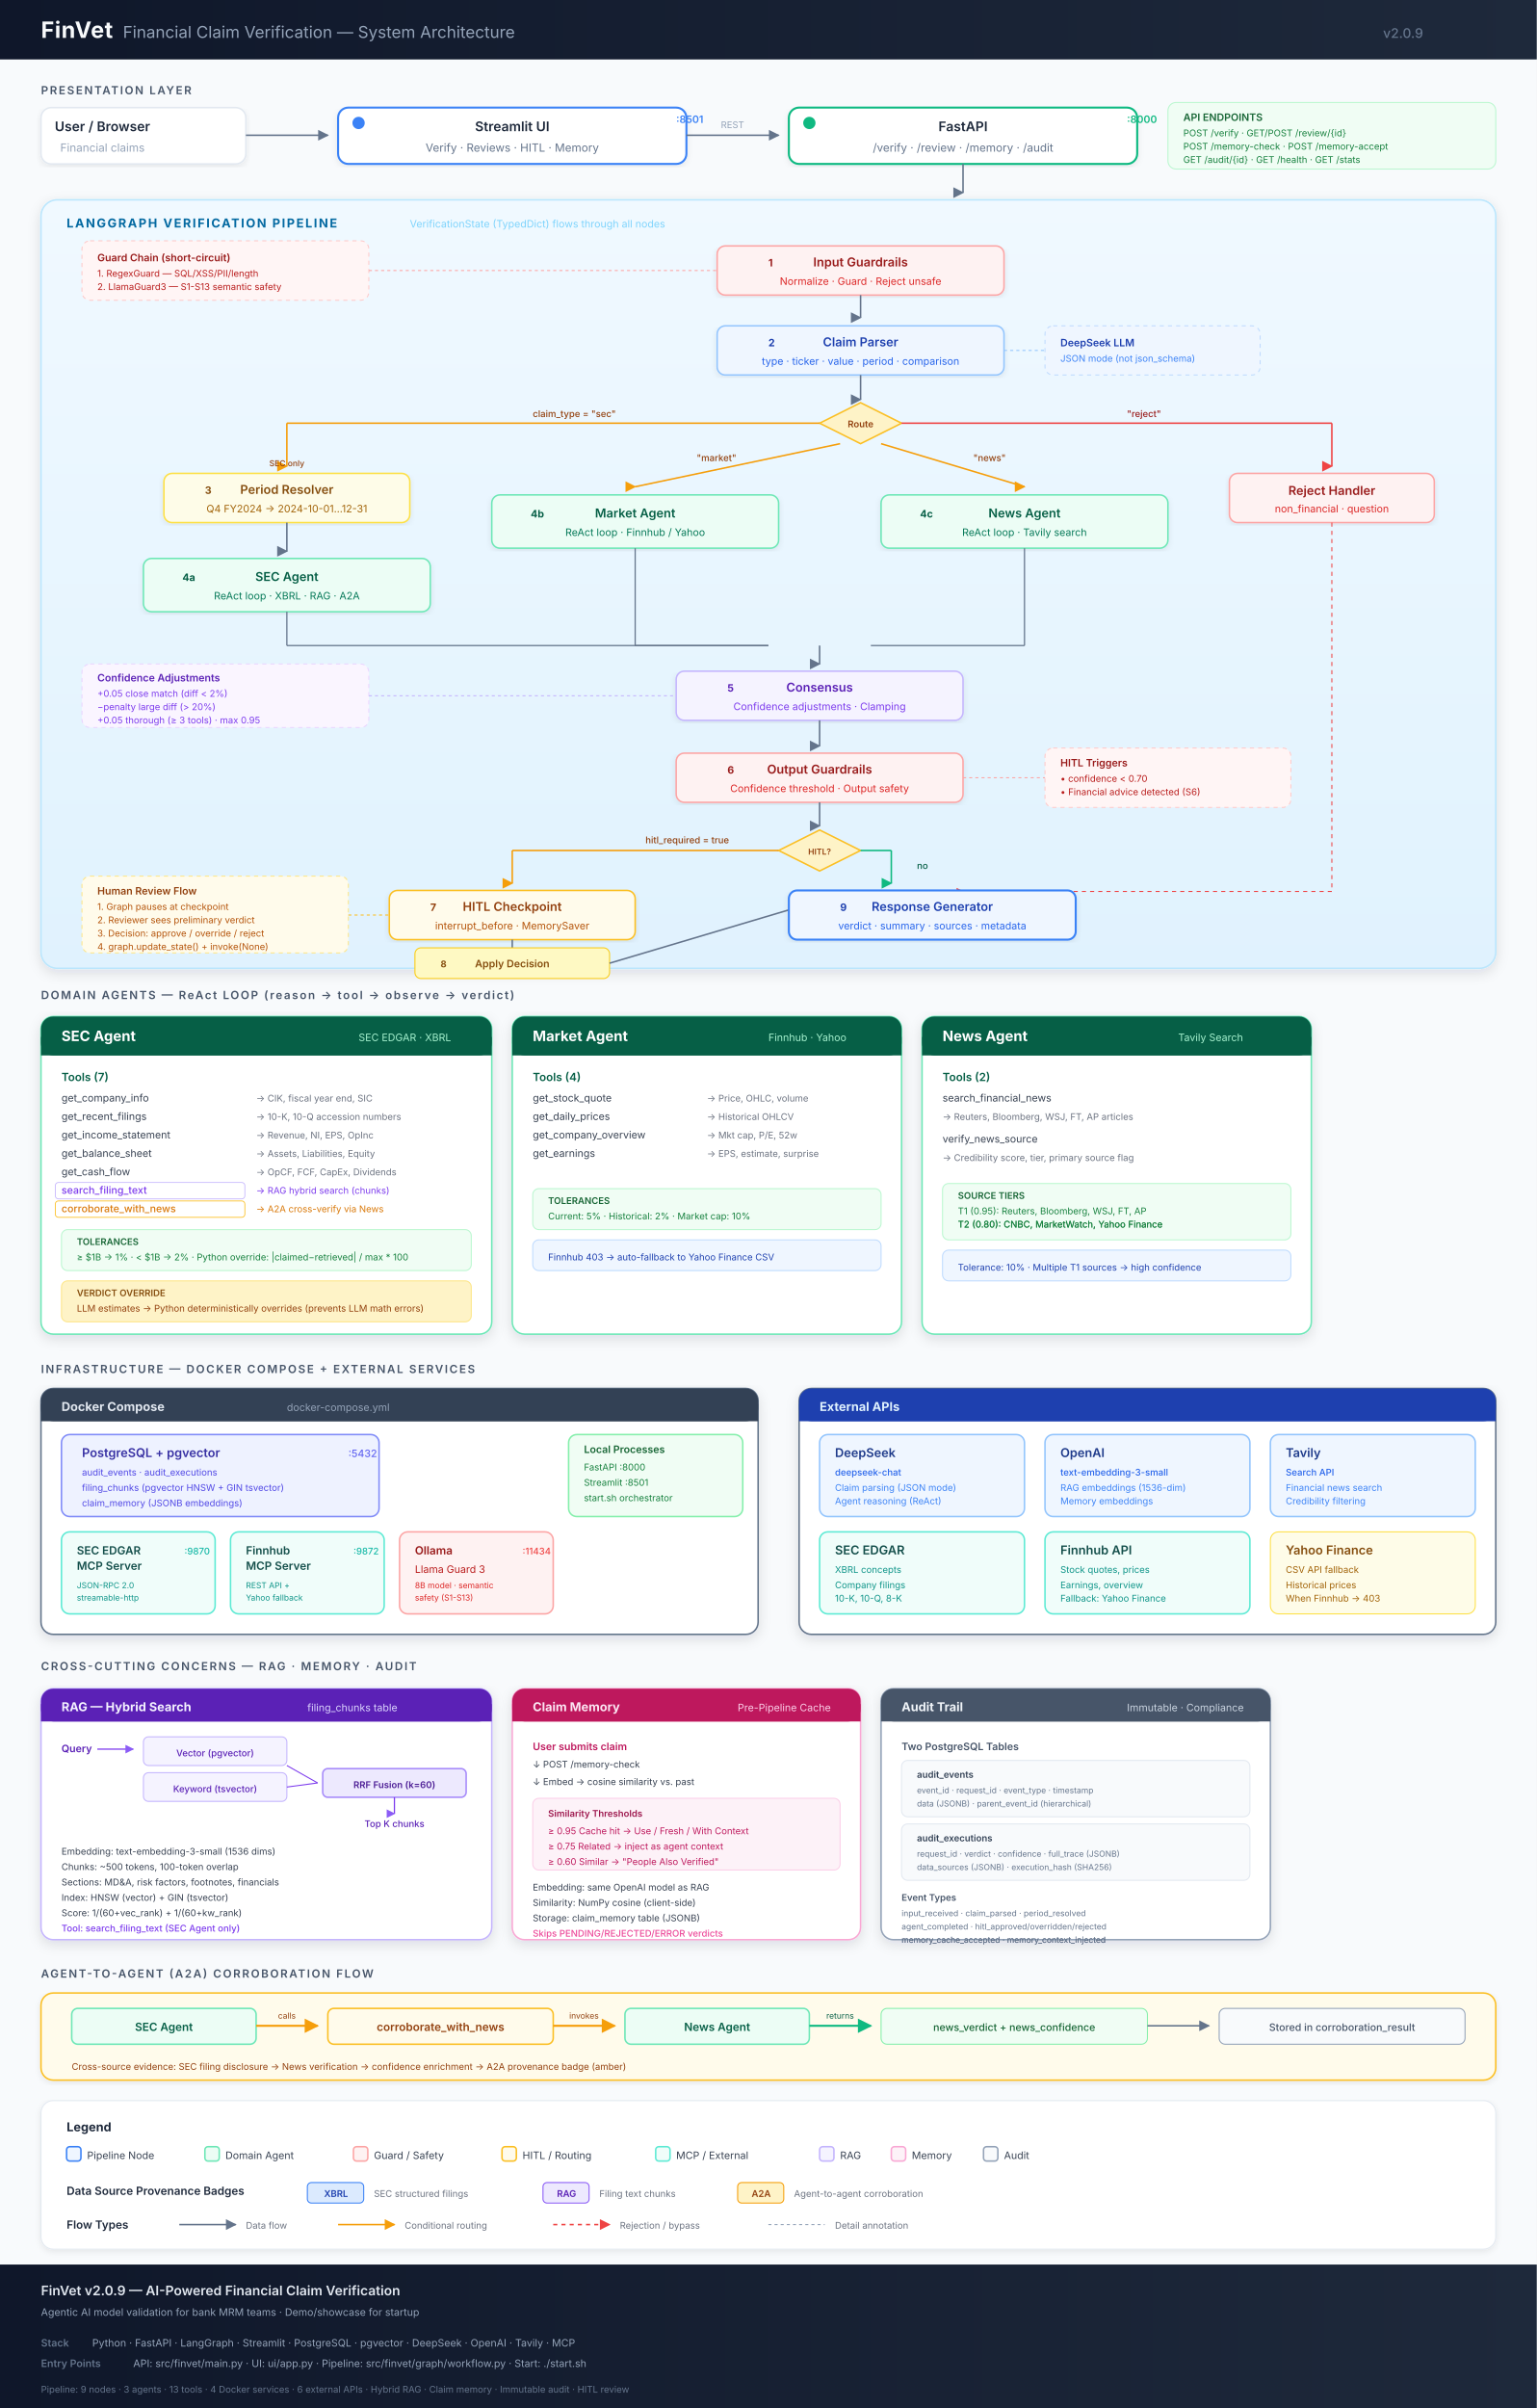
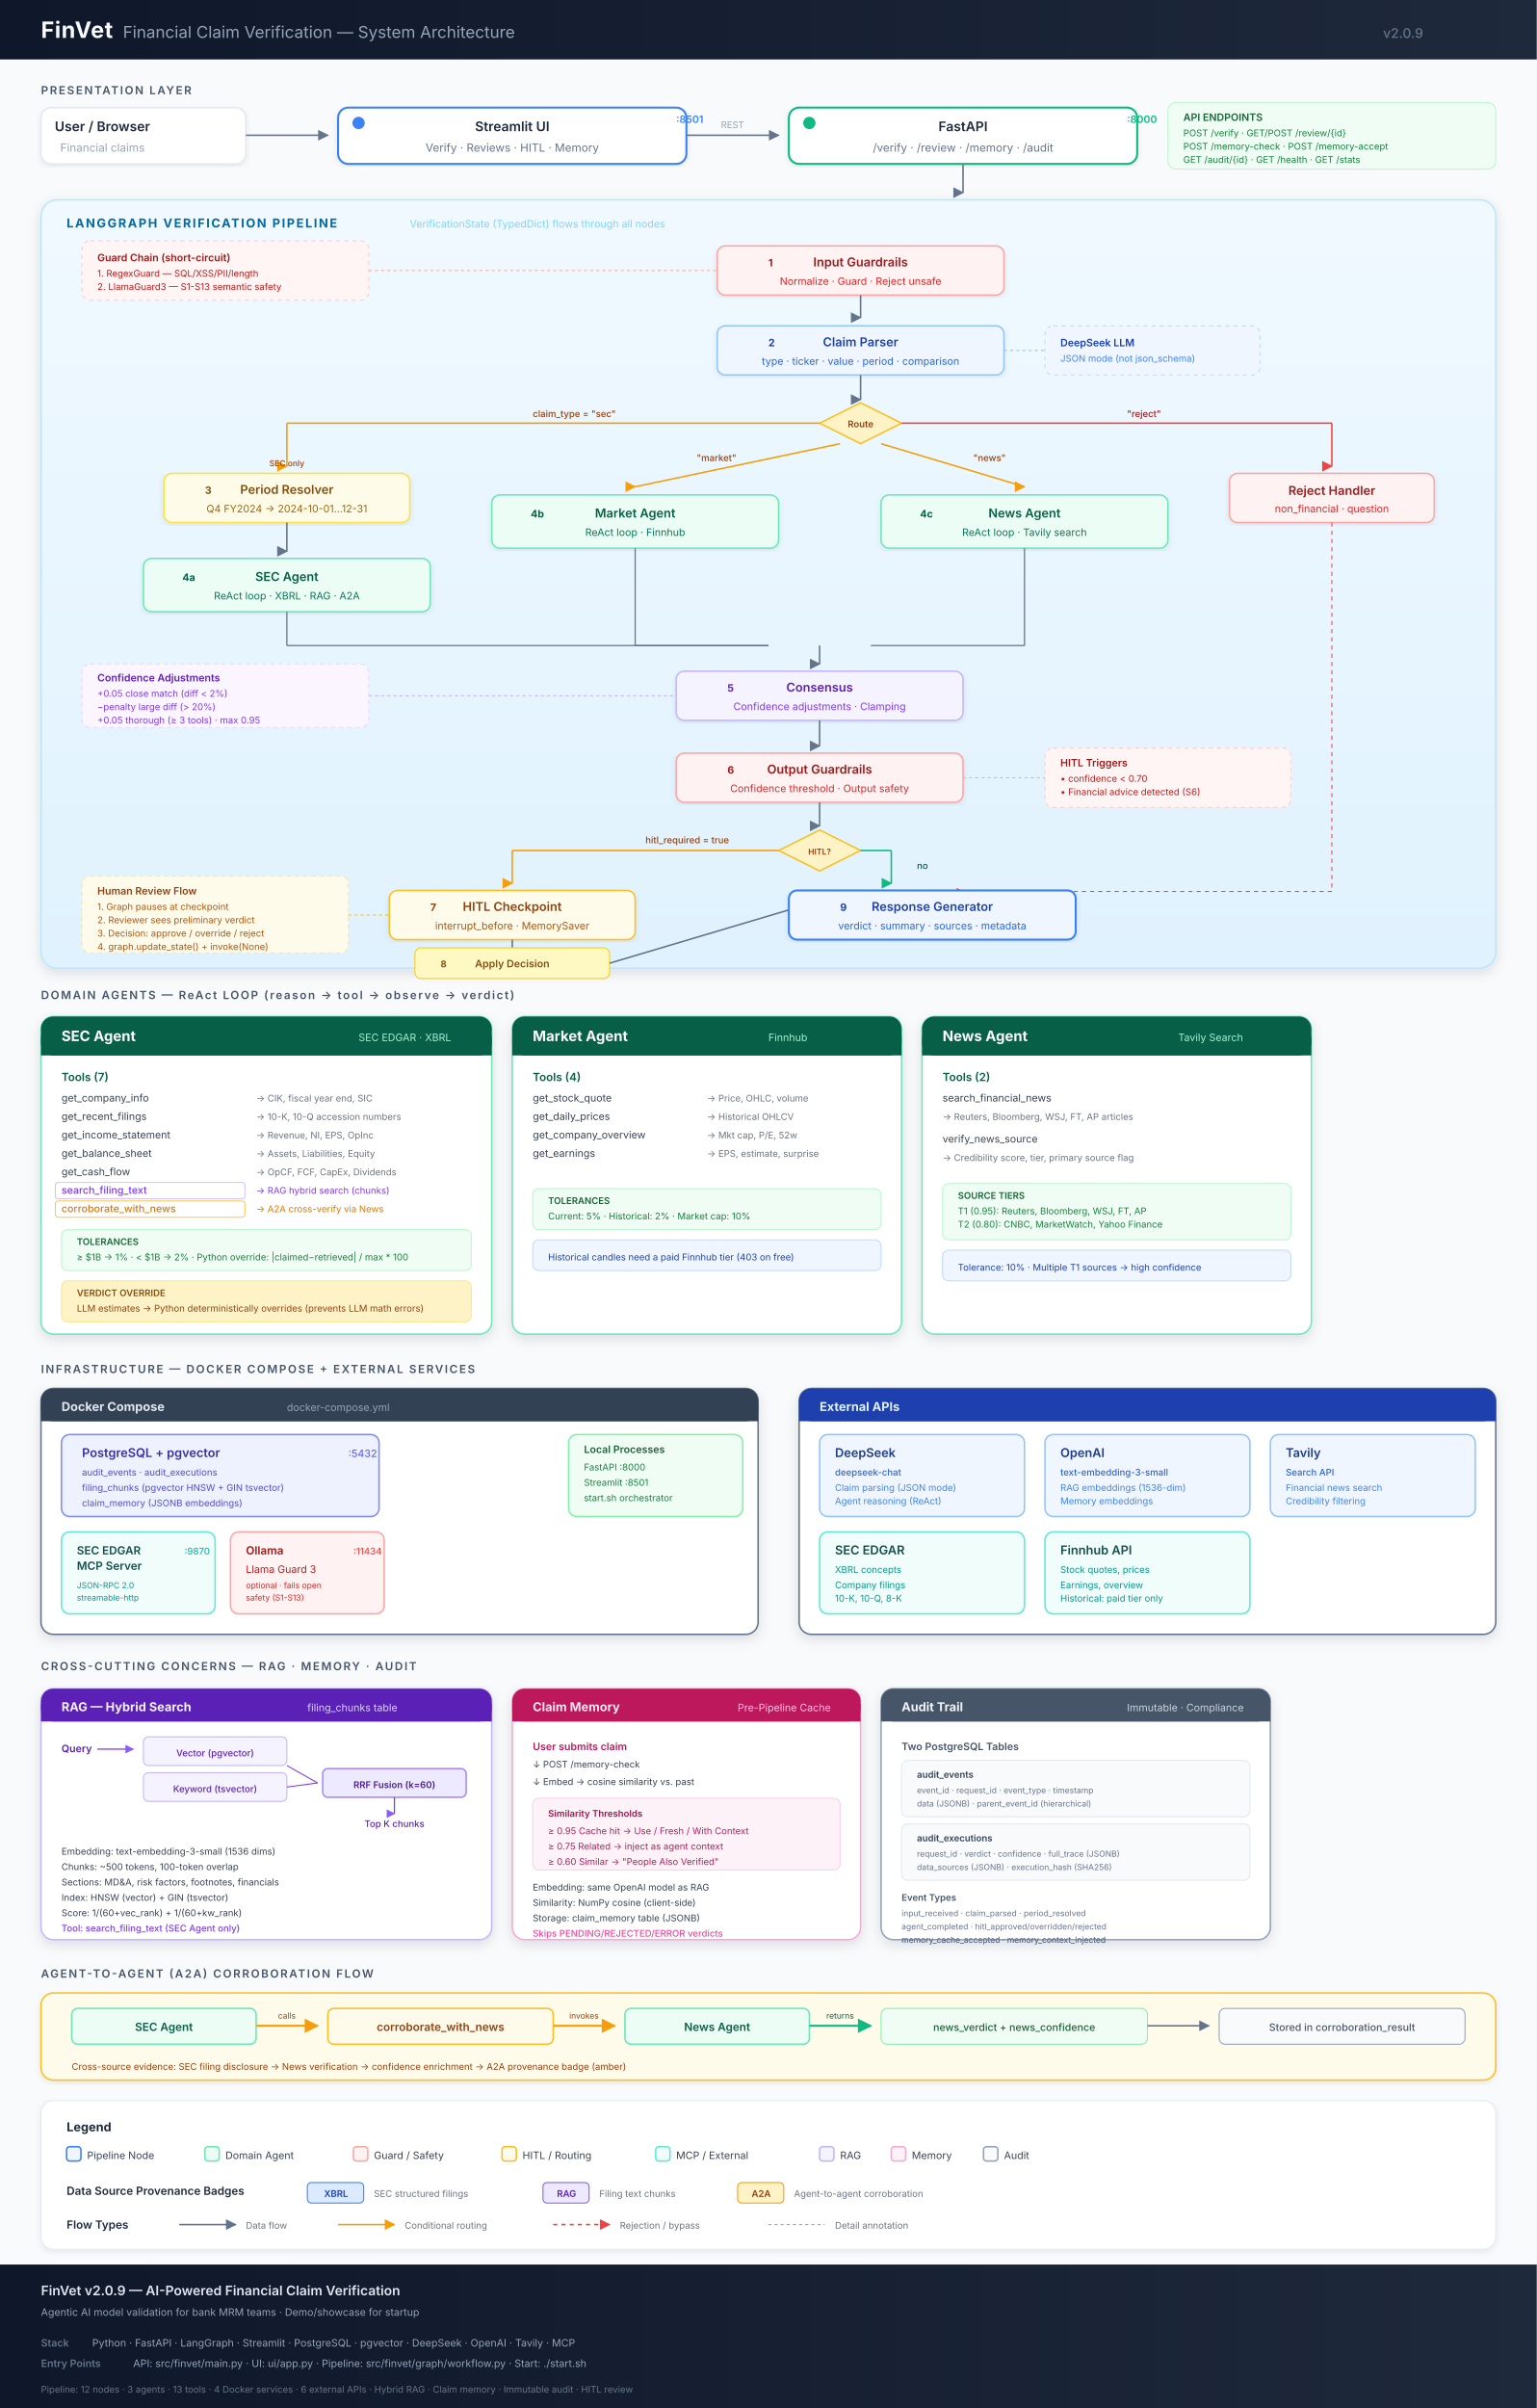
<svg xmlns="http://www.w3.org/2000/svg" viewBox="0 0 1500 2350" font-family="'Inter', 'SF Pro Display', -apple-system, system-ui, sans-serif">
  <defs>
    <marker id="arrow" viewBox="0 0 10 10" refX="9" refY="5" markerWidth="7" markerHeight="7" orient="auto-start-auto">
      <path d="M 0 0 L 10 5 L 0 10 z" fill="#64748b" />
    </marker>
    <marker id="arrow-blue" viewBox="0 0 10 10" refX="9" refY="5" markerWidth="7" markerHeight="7" orient="auto-start-auto">
      <path d="M 0 0 L 10 5 L 0 10 z" fill="#3b82f6" />
    </marker>
    <marker id="arrow-amber" viewBox="0 0 10 10" refX="9" refY="5" markerWidth="7" markerHeight="7" orient="auto-start-auto">
      <path d="M 0 0 L 10 5 L 0 10 z" fill="#f59e0b" />
    </marker>
    <marker id="arrow-red" viewBox="0 0 10 10" refX="9" refY="5" markerWidth="7" markerHeight="7" orient="auto-start-auto">
      <path d="M 0 0 L 10 5 L 0 10 z" fill="#ef4444" />
    </marker>
    <marker id="arrow-green" viewBox="0 0 10 10" refX="9" refY="5" markerWidth="7" markerHeight="7" orient="auto-start-auto">
      <path d="M 0 0 L 10 5 L 0 10 z" fill="#10b981" />
    </marker>
    <marker id="arrow-purple" viewBox="0 0 10 10" refX="9" refY="5" markerWidth="7" markerHeight="7" orient="auto-start-auto">
      <path d="M 0 0 L 10 5 L 0 10 z" fill="#8b5cf6" />
    </marker>
    <linearGradient id="headerGrad" x1="0" y1="0" x2="1" y2="0">
      <stop offset="0%" stop-color="#0f172a" />
      <stop offset="100%" stop-color="#1e293b" />
    </linearGradient>
    <linearGradient id="pipelineGrad" x1="0" y1="0" x2="0" y2="1">
      <stop offset="0%" stop-color="#f0f9ff" />
      <stop offset="100%" stop-color="#e0f2fe" />
    </linearGradient>
    <filter id="shadow" x="-2%" y="-2%" width="104%" height="108%">
      <feDropShadow dx="0" dy="2" stdDeviation="3" flood-color="#0f172a" flood-opacity="0.08" />
    </filter>
    <filter id="shadow-lg" x="-3%" y="-3%" width="106%" height="112%">
      <feDropShadow dx="0" dy="4" stdDeviation="6" flood-color="#0f172a" flood-opacity="0.12" />
    </filter>
  </defs>
  <rect width="1500" height="2350" fill="#f8fafc" />
  <rect width="1500" height="58" fill="url(#headerGrad)" rx="0" />
  <text x="40" y="37" fill="#f8fafc" font-size="22" font-weight="700" letter-spacing="0.5">FinVet</text>
  <text x="120" y="37" fill="#94a3b8" font-size="16" font-weight="400">Financial Claim Verification — System Architecture</text>
  <text x="1350" y="37" fill="#64748b" font-size="13" font-weight="500">v2.0.9</text>
  <text x="40" y="92" fill="#475569" font-size="11" font-weight="600" letter-spacing="1.5" text-transform="uppercase">PRESENTATION LAYER</text>
  <rect x="40" y="105" width="200" height="55" rx="10" fill="#fff" stroke="#e2e8f0" stroke-width="1.5" filter="url(#shadow)" />
  <text x="100" y="128" fill="#1e293b" font-size="13" font-weight="600" text-anchor="middle">User / Browser</text>
  <text x="100" y="148" fill="#94a3b8" font-size="11" text-anchor="middle">Financial claims</text>
  <line x1="240" y1="132" x2="320" y2="132" stroke="#64748b" stroke-width="1.5" marker-end="url(#arrow)" />
  <rect x="330" y="105" width="340" height="55" rx="10" fill="#fff" stroke="#3b82f6" stroke-width="2" filter="url(#shadow)" />
  <circle cx="350" cy="120" r="6" fill="#3b82f6" />
  <text x="500" y="128" fill="#1e293b" font-size="13" font-weight="600" text-anchor="middle">Streamlit UI</text>
  <text x="500" y="148" fill="#64748b" font-size="11" text-anchor="middle">Verify · Reviews · HITL · Memory</text>
  <text x="660" y="120" fill="#3b82f6" font-size="10" font-weight="600">:8501</text>
  <line x1="670" y1="132" x2="760" y2="132" stroke="#64748b" stroke-width="1.5" marker-end="url(#arrow)" />
  <text x="715" y="125" fill="#94a3b8" font-size="9" text-anchor="middle">REST</text>
  <rect x="770" y="105" width="340" height="55" rx="10" fill="#fff" stroke="#10b981" stroke-width="2" filter="url(#shadow)" />
  <circle cx="790" cy="120" r="6" fill="#10b981" />
  <text x="940" y="128" fill="#1e293b" font-size="13" font-weight="600" text-anchor="middle">FastAPI</text>
  <text x="940" y="148" fill="#64748b" font-size="11" text-anchor="middle">/verify · /review · /memory · /audit</text>
  <text x="1100" y="120" fill="#10b981" font-size="10" font-weight="600">:8000</text>
  <rect x="1140" y="100" width="320" height="65" rx="8" fill="#f0fdf4" stroke="#bbf7d0" stroke-width="1" />
  <text x="1155" y="118" fill="#166534" font-size="10" font-weight="600">API ENDPOINTS</text>
  <text x="1155" y="133" fill="#15803d" font-size="9">POST /verify · GET/POST /review/{id}</text>
  <text x="1155" y="146" fill="#15803d" font-size="9">POST /memory-check · POST /memory-accept</text>
  <text x="1155" y="159" fill="#15803d" font-size="9">GET /audit/{id} · GET /health · GET /stats</text>
  <line x1="940" y1="160" x2="940" y2="188" stroke="#64748b" stroke-width="1.5" marker-end="url(#arrow)" />
  <rect x="40" y="195" width="1420" height="750" rx="16" fill="url(#pipelineGrad)" stroke="#bae6fd" stroke-width="1.5" filter="url(#shadow-lg)" />
  <text x="65" y="222" fill="#0369a1" font-size="12" font-weight="700" letter-spacing="1.5">LANGGRAPH VERIFICATION PIPELINE</text>
  <text x="400" y="222" fill="#7dd3fc" font-size="10">VerificationState (TypedDict) flows through all nodes</text>
  <rect x="700" y="240" width="280" height="48" rx="8" fill="#fef2f2" stroke="#fca5a5" stroke-width="1.5" filter="url(#shadow)" />
  <text x="750" y="260" fill="#991b1b" font-size="10" font-weight="700">1</text>
  <text x="840" y="260" fill="#991b1b" font-size="12" font-weight="600" text-anchor="middle">Input Guardrails</text>
  <text x="840" y="278" fill="#dc2626" font-size="10" text-anchor="middle">Normalize · Guard · Reject unsafe</text>
  <rect x="80" y="235" width="280" height="58" rx="8" fill="#fff5f5" stroke="#fecaca" stroke-width="1" stroke-dasharray="4" />
  <text x="95" y="255" fill="#991b1b" font-size="10" font-weight="600">Guard Chain (short-circuit)</text>
  <text x="95" y="270" fill="#b91c1c" font-size="9">1. RegexGuard — SQL/XSS/PII/length</text>
  <text x="95" y="283" fill="#b91c1c" font-size="9">2. LlamaGuard3 — S1-S13 semantic safety</text>
  <line x1="360" y1="264" x2="700" y2="264" stroke="#fca5a5" stroke-width="1" stroke-dasharray="3" />
  <line x1="840" y1="288" x2="840" y2="310" stroke="#64748b" stroke-width="1.5" marker-end="url(#arrow)" />
  <rect x="700" y="318" width="280" height="48" rx="8" fill="#eff6ff" stroke="#93c5fd" stroke-width="1.5" filter="url(#shadow)" />
  <text x="750" y="338" fill="#1e40af" font-size="10" font-weight="700">2</text>
  <text x="840" y="338" fill="#1e40af" font-size="12" font-weight="600" text-anchor="middle">Claim Parser</text>
  <text x="840" y="356" fill="#2563eb" font-size="10" text-anchor="middle">type · ticker · value · period · comparison</text>
  <rect x="1020" y="318" width="210" height="48" rx="8" fill="#eff6ff" stroke="#bfdbfe" stroke-width="1" stroke-dasharray="4" />
  <text x="1035" y="338" fill="#1e40af" font-size="10" font-weight="600">DeepSeek LLM</text>
  <text x="1035" y="353" fill="#3b82f6" font-size="9">JSON mode (not json_schema)</text>
  <line x1="980" y1="342" x2="1020" y2="342" stroke="#93c5fd" stroke-width="1" stroke-dasharray="3" />
  <line x1="840" y1="366" x2="840" y2="390" stroke="#64748b" stroke-width="1.5" marker-end="url(#arrow)" />
  <polygon points="840,393 880,413 840,433 800,413" fill="#fef3c7" stroke="#fbbf24" stroke-width="1.5" />
  <text x="840" y="417" fill="#92400e" font-size="9" font-weight="600" text-anchor="middle">Route</text>
  <line x1="800" y1="413" x2="280" y2="413" stroke="#f59e0b" stroke-width="1.5" />
  <line x1="280" y1="413" x2="280" y2="455" stroke="#f59e0b" stroke-width="1.5" marker-end="url(#arrow-amber)" />
  <text x="520" y="407" fill="#92400e" font-size="9" font-weight="500">claim_type = "sec"</text>
  <line x1="820" y1="433" x2="620" y2="475" stroke="#f59e0b" stroke-width="1.5" marker-end="url(#arrow-amber)" />
  <text x="680" y="450" fill="#92400e" font-size="9" font-weight="500">"market"</text>
  <line x1="860" y1="433" x2="1000" y2="475" stroke="#f59e0b" stroke-width="1.5" marker-end="url(#arrow-amber)" />
  <text x="950" y="450" fill="#92400e" font-size="9" font-weight="500">"news"</text>
  <line x1="880" y1="413" x2="1300" y2="413" stroke="#ef4444" stroke-width="1.5" />
  <line x1="1300" y1="413" x2="1300" y2="455" stroke="#ef4444" stroke-width="1.5" marker-end="url(#arrow-red)" />
  <text x="1100" y="407" fill="#991b1b" font-size="9" font-weight="500">"reject"</text>
  <rect x="160" y="462" width="240" height="48" rx="8" fill="#fefce8" stroke="#fde047" stroke-width="1.5" filter="url(#shadow)" />
  <text x="200" y="482" fill="#854d0e" font-size="10" font-weight="700">3</text>
  <text x="280" y="482" fill="#854d0e" font-size="12" font-weight="600" text-anchor="middle">Period Resolver</text>
  <text x="280" y="500" fill="#a16207" font-size="10" text-anchor="middle">Q4 FY2024 → 2024-10-01…12-31</text>
  <text x="280" y="455" fill="#92400e" font-size="8" font-weight="500" text-anchor="middle">SEC only</text>
  <line x1="280" y1="510" x2="280" y2="538" stroke="#64748b" stroke-width="1.5" marker-end="url(#arrow)" />
  <rect x="140" y="545" width="280" height="52" rx="8" fill="#ecfdf5" stroke="#6ee7b7" stroke-width="1.5" filter="url(#shadow)" />
  <text x="178" y="567" fill="#065f46" font-size="10" font-weight="700">4a</text>
  <text x="280" y="567" fill="#065f46" font-size="12" font-weight="600" text-anchor="middle">SEC Agent</text>
  <text x="280" y="585" fill="#047857" font-size="10" text-anchor="middle">ReAct loop · XBRL · RAG · A2A</text>
  <rect x="480" y="483" width="280" height="52" rx="8" fill="#ecfdf5" stroke="#6ee7b7" stroke-width="1.5" filter="url(#shadow)" />
  <text x="518" y="505" fill="#065f46" font-size="10" font-weight="700">4b</text>
  <text x="620" y="505" fill="#065f46" font-size="12" font-weight="600" text-anchor="middle">Market Agent</text>
-   <text x="620" y="523" fill="#047857" font-size="10" text-anchor="middle">ReAct loop · Finnhub / Yahoo</text>
+   <text x="620" y="523" fill="#047857" font-size="10" text-anchor="middle">ReAct loop · Finnhub</text>
  <rect x="860" y="483" width="280" height="52" rx="8" fill="#ecfdf5" stroke="#6ee7b7" stroke-width="1.5" filter="url(#shadow)" />
  <text x="898" y="505" fill="#065f46" font-size="10" font-weight="700">4c</text>
  <text x="1000" y="505" fill="#065f46" font-size="12" font-weight="600" text-anchor="middle">News Agent</text>
  <text x="1000" y="523" fill="#047857" font-size="10" text-anchor="middle">ReAct loop · Tavily search</text>
  <rect x="1200" y="462" width="200" height="48" rx="8" fill="#fef2f2" stroke="#fca5a5" stroke-width="1.5" filter="url(#shadow)" />
  <text x="1300" y="483" fill="#991b1b" font-size="12" font-weight="600" text-anchor="middle">Reject Handler</text>
  <text x="1300" y="500" fill="#dc2626" font-size="10" text-anchor="middle">non_financial · question</text>
  <line x1="280" y1="597" x2="280" y2="630" stroke="#64748b" stroke-width="1.2" />
  <line x1="280" y1="630" x2="750" y2="630" stroke="#64748b" stroke-width="1.2" />
  <line x1="620" y1="535" x2="620" y2="630" stroke="#64748b" stroke-width="1.2" />
  <line x1="620" y1="630" x2="750" y2="630" stroke="#64748b" stroke-width="1.2" />
  <line x1="1000" y1="535" x2="1000" y2="630" stroke="#64748b" stroke-width="1.2" />
  <line x1="1000" y1="630" x2="850" y2="630" stroke="#64748b" stroke-width="1.2" />
  <line x1="800" y1="630" x2="800" y2="648" stroke="#64748b" stroke-width="1.5" marker-end="url(#arrow)" />
  <line x1="1300" y1="510" x2="1300" y2="870" stroke="#ef4444" stroke-width="1" stroke-dasharray="4" />
  <line x1="1300" y1="870" x2="940" y2="870" stroke="#ef4444" stroke-width="1" stroke-dasharray="4" marker-end="url(#arrow-red)" />
  <rect x="660" y="655" width="280" height="48" rx="8" fill="#f5f3ff" stroke="#c4b5fd" stroke-width="1.5" filter="url(#shadow)" />
  <text x="710" y="675" fill="#5b21b6" font-size="10" font-weight="700">5</text>
  <text x="800" y="675" fill="#5b21b6" font-size="12" font-weight="600" text-anchor="middle">Consensus</text>
  <text x="800" y="693" fill="#7c3aed" font-size="10" text-anchor="middle">Confidence adjustments · Clamping</text>
  <rect x="80" y="648" width="280" height="62" rx="8" fill="#faf5ff" stroke="#e9d5ff" stroke-width="1" stroke-dasharray="4" />
  <text x="95" y="665" fill="#5b21b6" font-size="10" font-weight="600">Confidence Adjustments</text>
  <text x="95" y="680" fill="#7c3aed" font-size="9">+0.05 close match (diff &lt; 2%)</text>
  <text x="95" y="693" fill="#7c3aed" font-size="9">−penalty large diff (&gt; 20%)</text>
  <text x="95" y="706" fill="#7c3aed" font-size="9">+0.05 thorough (≥ 3 tools) · max 0.95</text>
  <line x1="360" y1="679" x2="660" y2="679" stroke="#c4b5fd" stroke-width="1" stroke-dasharray="3" />
  <line x1="800" y1="703" x2="800" y2="728" stroke="#64748b" stroke-width="1.5" marker-end="url(#arrow)" />
  <rect x="660" y="735" width="280" height="48" rx="8" fill="#fef2f2" stroke="#fca5a5" stroke-width="1.5" filter="url(#shadow)" />
  <text x="710" y="755" fill="#991b1b" font-size="10" font-weight="700">6</text>
  <text x="800" y="755" fill="#991b1b" font-size="12" font-weight="600" text-anchor="middle">Output Guardrails</text>
  <text x="800" y="773" fill="#dc2626" font-size="10" text-anchor="middle">Confidence threshold · Output safety</text>
  <rect x="1020" y="730" width="240" height="58" rx="8" fill="#fff5f5" stroke="#fecaca" stroke-width="1" stroke-dasharray="4" />
  <text x="1035" y="748" fill="#991b1b" font-size="10" font-weight="600">HITL Triggers</text>
  <text x="1035" y="763" fill="#b91c1c" font-size="9">• confidence &lt; 0.70</text>
  <text x="1035" y="776" fill="#b91c1c" font-size="9">• Financial advice detected (S6)</text>
  <line x1="940" y1="759" x2="1020" y2="759" stroke="#fca5a5" stroke-width="1" stroke-dasharray="3" />
  <line x1="800" y1="783" x2="800" y2="806" stroke="#64748b" stroke-width="1.5" marker-end="url(#arrow)" />
  <polygon points="800,810 840,830 800,850 760,830" fill="#fef3c7" stroke="#fbbf24" stroke-width="1.5" />
  <text x="800" y="834" fill="#92400e" font-size="8" font-weight="600" text-anchor="middle">HITL?</text>
  <line x1="840" y1="830" x2="870" y2="830" stroke="#10b981" stroke-width="1.5" />
  <line x1="870" y1="830" x2="870" y2="862" stroke="#10b981" stroke-width="1.5" marker-end="url(#arrow-green)" />
  <text x="895" y="848" fill="#065f46" font-size="9" font-weight="500">no</text>
  <line x1="760" y1="830" x2="500" y2="830" stroke="#f59e0b" stroke-width="1.5" />
  <line x1="500" y1="830" x2="500" y2="862" stroke="#f59e0b" stroke-width="1.5" marker-end="url(#arrow-amber)" />
  <text x="630" y="823" fill="#92400e" font-size="9" font-weight="500">hitl_required = true</text>
  <rect x="380" y="869" width="240" height="48" rx="8" fill="#fffbeb" stroke="#fbbf24" stroke-width="1.5" filter="url(#shadow)" />
  <text x="420" y="889" fill="#92400e" font-size="10" font-weight="700">7</text>
  <text x="500" y="889" fill="#92400e" font-size="12" font-weight="600" text-anchor="middle">HITL Checkpoint</text>
  <text x="500" y="907" fill="#b45309" font-size="10" text-anchor="middle">interrupt_before · MemorySaver</text>
  <rect x="80" y="855" width="260" height="75" rx="8" fill="#fffbeb" stroke="#fde68a" stroke-width="1" stroke-dasharray="4" />
  <text x="95" y="873" fill="#92400e" font-size="10" font-weight="600">Human Review Flow</text>
  <text x="95" y="888" fill="#b45309" font-size="9">1. Graph pauses at checkpoint</text>
  <text x="95" y="901" fill="#b45309" font-size="9">2. Reviewer sees preliminary verdict</text>
  <text x="95" y="914" fill="#b45309" font-size="9">3. Decision: approve / override / reject</text>
  <text x="95" y="927" fill="#b45309" font-size="9">4. graph.update_state() + invoke(None)</text>
  <line x1="340" y1="893" x2="380" y2="893" stroke="#fbbf24" stroke-width="1" stroke-dasharray="3" />
  <line x1="500" y1="917" x2="500" y2="925" stroke="#64748b" stroke-width="1.5" />
  <rect x="405" y="925" width="190" height="30" rx="6" fill="#fef9c3" stroke="#facc15" stroke-width="1" />
  <text x="430" y="944" fill="#854d0e" font-size="9" font-weight="700">8</text>
  <text x="500" y="944" fill="#854d0e" font-size="10" font-weight="600" text-anchor="middle">Apply Decision</text>
  <line x1="595" y1="940" x2="780" y2="885" stroke="#64748b" stroke-width="1.5" marker-end="url(#arrow)" />
  <rect x="770" y="869" width="280" height="48" rx="8" fill="#eff6ff" stroke="#3b82f6" stroke-width="2" filter="url(#shadow)" />
  <text x="820" y="889" fill="#1e40af" font-size="10" font-weight="700">9</text>
  <text x="910" y="889" fill="#1e40af" font-size="12" font-weight="600" text-anchor="middle">Response Generator</text>
  <text x="910" y="907" fill="#2563eb" font-size="10" text-anchor="middle">verdict · summary · sources · metadata</text>
  <text x="40" y="975" fill="#475569" font-size="11" font-weight="600" letter-spacing="1.5">DOMAIN AGENTS — ReAct LOOP (reason → tool → observe → verdict)</text>
  <rect x="40" y="992" width="440" height="310" rx="12" fill="#fff" stroke="#6ee7b7" stroke-width="1.5" filter="url(#shadow-lg)" />
  <rect x="40" y="992" width="440" height="38" rx="12" fill="#065f46" />
  <rect x="40" y="1012" width="440" height="18" fill="#065f46" />
  <text x="60" y="1016" fill="#fff" font-size="14" font-weight="700">SEC Agent</text>
  <text x="350" y="1016" fill="#a7f3d0" font-size="10">SEC EDGAR · XBRL</text>
  <text x="60" y="1055" fill="#065f46" font-size="11" font-weight="600">Tools (7)</text>
  <text x="60" y="1075" fill="#374151" font-size="10">get_company_info</text>
  <text x="250" y="1075" fill="#6b7280" font-size="9">→ CIK, fiscal year end, SIC</text>
  <text x="60" y="1093" fill="#374151" font-size="10">get_recent_filings</text>
  <text x="250" y="1093" fill="#6b7280" font-size="9">→ 10-K, 10-Q accession numbers</text>
  <text x="60" y="1111" fill="#374151" font-size="10">get_income_statement</text>
  <text x="250" y="1111" fill="#6b7280" font-size="9">→ Revenue, NI, EPS, OpInc</text>
  <text x="60" y="1129" fill="#374151" font-size="10">get_balance_sheet</text>
  <text x="250" y="1129" fill="#6b7280" font-size="9">→ Assets, Liabilities, Equity</text>
  <text x="60" y="1147" fill="#374151" font-size="10">get_cash_flow</text>
  <text x="250" y="1147" fill="#6b7280" font-size="9">→ OpCF, FCF, CapEx, Dividends</text>
  <text x="60" y="1165" fill="#7c3aed" font-size="10" font-weight="500">search_filing_text</text>
  <text x="250" y="1165" fill="#7c3aed" font-size="9">→ RAG hybrid search (chunks)</text>
  <rect x="54" y="1154" width="185" height="16" rx="3" fill="none" stroke="#c4b5fd" stroke-width="0.8" />
  <text x="60" y="1183" fill="#d97706" font-size="10" font-weight="500">corroborate_with_news</text>
  <text x="250" y="1183" fill="#d97706" font-size="9">→ A2A cross-verify via News</text>
  <rect x="54" y="1172" width="185" height="16" rx="3" fill="none" stroke="#fbbf24" stroke-width="0.8" />
  <rect x="60" y="1200" width="400" height="40" rx="6" fill="#f0fdf4" stroke="#bbf7d0" stroke-width="1" />
  <text x="75" y="1215" fill="#166534" font-size="9" font-weight="600">TOLERANCES</text>
  <text x="75" y="1230" fill="#15803d" font-size="9">≥ $1B → 1%  ·  &lt; $1B → 2%  ·  Python override: |claimed−retrieved| / max * 100</text>
  <rect x="60" y="1250" width="400" height="40" rx="6" fill="#fef3c7" stroke="#fde68a" stroke-width="1" />
  <text x="75" y="1265" fill="#854d0e" font-size="9" font-weight="600">VERDICT OVERRIDE</text>
  <text x="75" y="1280" fill="#92400e" font-size="9">LLM estimates → Python deterministically overrides (prevents LLM math errors)</text>
  <rect x="500" y="992" width="380" height="310" rx="12" fill="#fff" stroke="#6ee7b7" stroke-width="1.5" filter="url(#shadow-lg)" />
  <rect x="500" y="992" width="380" height="38" rx="12" fill="#065f46" />
  <rect x="500" y="1012" width="380" height="18" fill="#065f46" />
  <text x="520" y="1016" fill="#fff" font-size="14" font-weight="700">Market Agent</text>
-   <text x="750" y="1016" fill="#a7f3d0" font-size="10">Finnhub · Yahoo</text>
+   <text x="750" y="1016" fill="#a7f3d0" font-size="10">Finnhub</text>
  <text x="520" y="1055" fill="#065f46" font-size="11" font-weight="600">Tools (4)</text>
  <text x="520" y="1075" fill="#374151" font-size="10">get_stock_quote</text>
  <text x="690" y="1075" fill="#6b7280" font-size="9">→ Price, OHLC, volume</text>
  <text x="520" y="1093" fill="#374151" font-size="10">get_daily_prices</text>
  <text x="690" y="1093" fill="#6b7280" font-size="9">→ Historical OHLCV</text>
  <text x="520" y="1111" fill="#374151" font-size="10">get_company_overview</text>
  <text x="690" y="1111" fill="#6b7280" font-size="9">→ Mkt cap, P/E, 52w</text>
  <text x="520" y="1129" fill="#374151" font-size="10">get_earnings</text>
  <text x="690" y="1129" fill="#6b7280" font-size="9">→ EPS, estimate, surprise</text>
  <rect x="520" y="1160" width="340" height="40" rx="6" fill="#f0fdf4" stroke="#bbf7d0" stroke-width="1" />
  <text x="535" y="1175" fill="#166534" font-size="9" font-weight="600">TOLERANCES</text>
  <text x="535" y="1190" fill="#15803d" font-size="9">Current: 5%  ·  Historical: 2%  ·  Market cap: 10%</text>
  <rect x="520" y="1210" width="340" height="30" rx="6" fill="#eff6ff" stroke="#bfdbfe" stroke-width="1" />
-   <text x="535" y="1230" fill="#1e40af" font-size="9">Finnhub 403 → auto-fallback to Yahoo Finance CSV</text>
+   <text x="535" y="1230" fill="#1e40af" font-size="9">Historical candles need a paid Finnhub tier (403 on free)</text>
  <rect x="900" y="992" width="380" height="310" rx="12" fill="#fff" stroke="#6ee7b7" stroke-width="1.5" filter="url(#shadow-lg)" />
  <rect x="900" y="992" width="380" height="38" rx="12" fill="#065f46" />
  <rect x="900" y="1012" width="380" height="18" fill="#065f46" />
  <text x="920" y="1016" fill="#fff" font-size="14" font-weight="700">News Agent</text>
  <text x="1150" y="1016" fill="#a7f3d0" font-size="10">Tavily Search</text>
  <text x="920" y="1055" fill="#065f46" font-size="11" font-weight="600">Tools (2)</text>
  <text x="920" y="1075" fill="#374151" font-size="10">search_financial_news</text>
  <text x="920" y="1093" fill="#6b7280" font-size="9">→ Reuters, Bloomberg, WSJ, FT, AP articles</text>
  <text x="920" y="1115" fill="#374151" font-size="10">verify_news_source</text>
  <text x="920" y="1133" fill="#6b7280" font-size="9">→ Credibility score, tier, primary source flag</text>
  <rect x="920" y="1155" width="340" height="55" rx="6" fill="#f0fdf4" stroke="#bbf7d0" stroke-width="1" />
  <text x="935" y="1170" fill="#166534" font-size="9" font-weight="600">SOURCE TIERS</text>
  <text x="935" y="1185" fill="#15803d" font-size="9">T1 (0.95): Reuters, Bloomberg, WSJ, FT, AP</text>
-   <text x="935" y="1198" fill="#15803d" font-size="9">T2 (0.80): CNBC, MarketWatch, Yahoo Finance</text>
  <text x="935" y="1198" fill="#15803d" font-size="9">T2 (0.80): CNBC, MarketWatch, Yahoo Finance</text>
  <rect x="920" y="1220" width="340" height="30" rx="6" fill="#eff6ff" stroke="#bfdbfe" stroke-width="1" />
  <text x="935" y="1240" fill="#1e40af" font-size="9">Tolerance: 10%  ·  Multiple T1 sources → high confidence</text>
  <text x="40" y="1340" fill="#475569" font-size="11" font-weight="600" letter-spacing="1.5">INFRASTRUCTURE — DOCKER COMPOSE + EXTERNAL SERVICES</text>
  <rect x="40" y="1355" width="700" height="240" rx="12" fill="#fff" stroke="#64748b" stroke-width="1.5" filter="url(#shadow-lg)" />
  <rect x="40" y="1355" width="700" height="32" rx="12" fill="#334155" />
  <rect x="40" y="1370" width="700" height="17" fill="#334155" />
  <text x="60" y="1377" fill="#e2e8f0" font-size="12" font-weight="700">Docker Compose</text>
  <text x="280" y="1377" fill="#94a3b8" font-size="10">docker-compose.yml</text>
  <rect x="60" y="1400" width="310" height="80" rx="8" fill="#eef2ff" stroke="#818cf8" stroke-width="1.5" />
  <text x="80" y="1422" fill="#3730a3" font-size="12" font-weight="600">PostgreSQL + pgvector</text>
  <text x="340" y="1422" fill="#6366f1" font-size="10" font-weight="500">:5432</text>
  <text x="80" y="1440" fill="#4f46e5" font-size="9">audit_events · audit_executions</text>
  <text x="80" y="1455" fill="#4f46e5" font-size="9">filing_chunks (pgvector HNSW + GIN tsvector)</text>
  <text x="80" y="1470" fill="#4f46e5" font-size="9">claim_memory (JSONB embeddings)</text>
  <rect x="60" y="1495" width="150" height="80" rx="8" fill="#f0fdfa" stroke="#5eead4" stroke-width="1.5" />
  <text x="75" y="1517" fill="#134e4a" font-size="11" font-weight="600">SEC EDGAR</text>
  <text x="75" y="1532" fill="#134e4a" font-size="11" font-weight="600">MCP Server</text>
  <text x="180" y="1517" fill="#14b8a6" font-size="9" font-weight="500">:9870</text>
  <text x="75" y="1550" fill="#0d9488" font-size="8">JSON-RPC 2.0</text>
  <text x="75" y="1562" fill="#0d9488" font-size="8">streamable-http</text>
-   <rect x="225" y="1495" width="150" height="80" rx="8" fill="#f0fdfa" stroke="#5eead4" stroke-width="1.5" />
-   <text x="240" y="1517" fill="#134e4a" font-size="11" font-weight="600">Finnhub</text>
-   <text x="240" y="1532" fill="#134e4a" font-size="11" font-weight="600">MCP Server</text>
-   <text x="345" y="1517" fill="#14b8a6" font-size="9" font-weight="500">:9872</text>
-   <text x="240" y="1550" fill="#0d9488" font-size="8">REST API +</text>
-   <text x="240" y="1562" fill="#0d9488" font-size="8">Yahoo fallback</text>
-   <rect x="390" y="1495" width="150" height="80" rx="8" fill="#fef2f2" stroke="#fca5a5" stroke-width="1.5" />
-   <text x="405" y="1517" fill="#991b1b" font-size="11" font-weight="600">Ollama</text>
-   <text x="510" y="1517" fill="#ef4444" font-size="9" font-weight="500">:11434</text>
-   <text x="405" y="1535" fill="#b91c1c" font-size="10">Llama Guard 3</text>
-   <text x="405" y="1550" fill="#dc2626" font-size="8">8B model · semantic</text>
-   <text x="405" y="1562" fill="#dc2626" font-size="8">safety (S1-S13)</text>
+   <rect x="225" y="1495" width="150" height="80" rx="8" fill="#fef2f2" stroke="#fca5a5" stroke-width="1.5" />
+   <text x="240" y="1517" fill="#991b1b" font-size="11" font-weight="600">Ollama</text>
+   <text x="345" y="1517" fill="#ef4444" font-size="9" font-weight="500">:11434</text>
+   <text x="240" y="1535" fill="#b91c1c" font-size="10">Llama Guard 3</text>
+   <text x="240" y="1550" fill="#dc2626" font-size="8">optional · fails open</text>
+   <text x="240" y="1562" fill="#dc2626" font-size="8">safety (S1-S13)</text>
  <rect x="555" y="1400" width="170" height="80" rx="8" fill="#f0fdf4" stroke="#86efac" stroke-width="1.5" />
  <text x="570" y="1418" fill="#166534" font-size="10" font-weight="600">Local Processes</text>
  <text x="570" y="1435" fill="#15803d" font-size="9">FastAPI :8000</text>
  <text x="570" y="1450" fill="#15803d" font-size="9">Streamlit :8501</text>
  <text x="570" y="1465" fill="#15803d" font-size="9">start.sh orchestrator</text>
  <rect x="780" y="1355" width="680" height="240" rx="12" fill="#fff" stroke="#64748b" stroke-width="1.5" filter="url(#shadow-lg)" />
  <rect x="780" y="1355" width="680" height="32" rx="12" fill="#1e40af" />
  <rect x="780" y="1370" width="680" height="17" fill="#1e40af" />
  <text x="800" y="1377" fill="#e0f2fe" font-size="12" font-weight="700">External APIs</text>
  <rect x="800" y="1400" width="200" height="80" rx="8" fill="#eff6ff" stroke="#93c5fd" stroke-width="1.5" />
  <text x="815" y="1422" fill="#1e3a8a" font-size="12" font-weight="600">DeepSeek</text>
  <text x="815" y="1440" fill="#2563eb" font-size="9" font-weight="500">deepseek-chat</text>
  <text x="815" y="1455" fill="#3b82f6" font-size="9">Claim parsing (JSON mode)</text>
  <text x="815" y="1468" fill="#3b82f6" font-size="9">Agent reasoning (ReAct)</text>
  <rect x="1020" y="1400" width="200" height="80" rx="8" fill="#eff6ff" stroke="#93c5fd" stroke-width="1.5" />
  <text x="1035" y="1422" fill="#1e3a8a" font-size="12" font-weight="600">OpenAI</text>
  <text x="1035" y="1440" fill="#2563eb" font-size="9" font-weight="500">text-embedding-3-small</text>
  <text x="1035" y="1455" fill="#3b82f6" font-size="9">RAG embeddings (1536-dim)</text>
  <text x="1035" y="1468" fill="#3b82f6" font-size="9">Memory embeddings</text>
  <rect x="1240" y="1400" width="200" height="80" rx="8" fill="#eff6ff" stroke="#93c5fd" stroke-width="1.5" />
  <text x="1255" y="1422" fill="#1e3a8a" font-size="12" font-weight="600">Tavily</text>
  <text x="1255" y="1440" fill="#2563eb" font-size="9" font-weight="500">Search API</text>
  <text x="1255" y="1455" fill="#3b82f6" font-size="9">Financial news search</text>
  <text x="1255" y="1468" fill="#3b82f6" font-size="9">Credibility filtering</text>
  <rect x="800" y="1495" width="200" height="80" rx="8" fill="#f0fdfa" stroke="#5eead4" stroke-width="1.5" />
  <text x="815" y="1517" fill="#134e4a" font-size="12" font-weight="600">SEC EDGAR</text>
  <text x="815" y="1535" fill="#0d9488" font-size="9">XBRL concepts</text>
  <text x="815" y="1550" fill="#0d9488" font-size="9">Company filings</text>
  <text x="815" y="1563" fill="#0d9488" font-size="9">10-K, 10-Q, 8-K</text>
  <rect x="1020" y="1495" width="200" height="80" rx="8" fill="#f0fdfa" stroke="#5eead4" stroke-width="1.5" />
  <text x="1035" y="1517" fill="#134e4a" font-size="12" font-weight="600">Finnhub API</text>
  <text x="1035" y="1535" fill="#0d9488" font-size="9">Stock quotes, prices</text>
  <text x="1035" y="1550" fill="#0d9488" font-size="9">Earnings, overview</text>
-   <text x="1035" y="1563" fill="#0d9488" font-size="9">Fallback: Yahoo Finance</text>
-   <rect x="1240" y="1495" width="200" height="80" rx="8" fill="#fefce8" stroke="#fde047" stroke-width="1" />
-   <text x="1255" y="1517" fill="#854d0e" font-size="12" font-weight="600">Yahoo Finance</text>
-   <text x="1255" y="1535" fill="#a16207" font-size="9">CSV API fallback</text>
-   <text x="1255" y="1550" fill="#a16207" font-size="9">Historical prices</text>
-   <text x="1255" y="1563" fill="#a16207" font-size="9">When Finnhub → 403</text>
+   <text x="1035" y="1563" fill="#0d9488" font-size="9">Historical: paid tier only</text>
  <text x="40" y="1630" fill="#475569" font-size="11" font-weight="600" letter-spacing="1.5">CROSS-CUTTING CONCERNS — RAG · MEMORY · AUDIT</text>
  <rect x="40" y="1648" width="440" height="245" rx="12" fill="#fff" stroke="#c4b5fd" stroke-width="1.5" filter="url(#shadow-lg)" />
  <rect x="40" y="1648" width="440" height="32" rx="12" fill="#5b21b6" />
  <rect x="40" y="1663" width="440" height="17" fill="#5b21b6" />
  <text x="60" y="1670" fill="#f5f3ff" font-size="12" font-weight="700">RAG — Hybrid Search</text>
  <text x="300" y="1670" fill="#ddd6fe" font-size="10">filing_chunks table</text>
  <text x="60" y="1710" fill="#5b21b6" font-size="10" font-weight="600">Query</text>
  <line x1="95" y1="1707" x2="130" y2="1707" stroke="#7c3aed" stroke-width="1.2" marker-end="url(#arrow-purple)" />
  <rect x="140" y="1695" width="140" height="28" rx="5" fill="#f5f3ff" stroke="#c4b5fd" stroke-width="1" />
  <text x="210" y="1714" fill="#5b21b6" font-size="9" font-weight="500" text-anchor="middle">Vector (pgvector)</text>
  <rect x="140" y="1730" width="140" height="28" rx="5" fill="#f5f3ff" stroke="#c4b5fd" stroke-width="1" />
  <text x="210" y="1749" fill="#5b21b6" font-size="9" font-weight="500" text-anchor="middle">Keyword (tsvector)</text>
  <line x1="280" y1="1723" x2="310" y2="1740" stroke="#7c3aed" stroke-width="1" />
  <line x1="280" y1="1744" x2="310" y2="1740" stroke="#7c3aed" stroke-width="1" />
  <rect x="315" y="1726" width="140" height="28" rx="5" fill="#ede9fe" stroke="#a78bfa" stroke-width="1.5" />
  <text x="385" y="1745" fill="#4c1d95" font-size="9" font-weight="600" text-anchor="middle">RRF Fusion (k=60)</text>
  <line x1="385" y1="1754" x2="385" y2="1770" stroke="#7c3aed" stroke-width="1.2" marker-end="url(#arrow-purple)" />
  <text x="385" y="1783" fill="#5b21b6" font-size="9" font-weight="500" text-anchor="middle">Top K chunks</text>
  <text x="60" y="1810" fill="#374151" font-size="9">Embedding: text-embedding-3-small (1536 dims)</text>
  <text x="60" y="1825" fill="#374151" font-size="9">Chunks: ~500 tokens, 100-token overlap</text>
  <text x="60" y="1840" fill="#374151" font-size="9">Sections: MD&amp;A, risk factors, footnotes, financials</text>
  <text x="60" y="1855" fill="#374151" font-size="9">Index: HNSW (vector) + GIN (tsvector)</text>
  <text x="60" y="1870" fill="#374151" font-size="9">Score: 1/(60+vec_rank) + 1/(60+kw_rank)</text>
  <text x="60" y="1885" fill="#7c3aed" font-size="9" font-weight="500">Tool: search_filing_text (SEC Agent only)</text>
  <rect x="500" y="1648" width="340" height="245" rx="12" fill="#fff" stroke="#f9a8d4" stroke-width="1.5" filter="url(#shadow-lg)" />
  <rect x="500" y="1648" width="340" height="32" rx="12" fill="#be185d" />
  <rect x="500" y="1663" width="340" height="17" fill="#be185d" />
  <text x="520" y="1670" fill="#fce7f3" font-size="12" font-weight="700">Claim Memory</text>
  <text x="720" y="1670" fill="#fbcfe8" font-size="10">Pre-Pipeline Cache</text>
  <text x="520" y="1708" fill="#be185d" font-size="10" font-weight="600">User submits claim</text>
  <text x="520" y="1725" fill="#374151" font-size="9">↓ POST /memory-check</text>
  <text x="520" y="1742" fill="#374151" font-size="9">↓ Embed → cosine similarity vs. past</text>
  <rect x="520" y="1755" width="300" height="70" rx="6" fill="#fdf2f8" stroke="#fbcfe8" stroke-width="1" />
  <text x="535" y="1773" fill="#9d174d" font-size="9" font-weight="600">Similarity Thresholds</text>
  <text x="535" y="1790" fill="#be185d" font-size="9">≥ 0.95  Cache hit → Use / Fresh / With Context</text>
  <text x="535" y="1805" fill="#be185d" font-size="9">≥ 0.75  Related → inject as agent context</text>
  <text x="535" y="1820" fill="#be185d" font-size="9">≥ 0.60  Similar → "People Also Verified"</text>
  <text x="520" y="1845" fill="#374151" font-size="9">Embedding: same OpenAI model as RAG</text>
  <text x="520" y="1860" fill="#374151" font-size="9">Similarity: NumPy cosine (client-side)</text>
  <text x="520" y="1875" fill="#374151" font-size="9">Storage: claim_memory table (JSONB)</text>
  <text x="520" y="1890" fill="#ec4899" font-size="9" font-weight="500">Skips PENDING/REJECTED/ERROR verdicts</text>
  <rect x="860" y="1648" width="380" height="245" rx="12" fill="#fff" stroke="#94a3b8" stroke-width="1.5" filter="url(#shadow-lg)" />
  <rect x="860" y="1648" width="380" height="32" rx="12" fill="#475569" />
  <rect x="860" y="1663" width="380" height="17" fill="#475569" />
  <text x="880" y="1670" fill="#f1f5f9" font-size="12" font-weight="700">Audit Trail</text>
  <text x="1100" y="1670" fill="#cbd5e1" font-size="10">Immutable · Compliance</text>
  <text x="880" y="1708" fill="#475569" font-size="10" font-weight="600">Two PostgreSQL Tables</text>
  <rect x="880" y="1718" width="340" height="55" rx="6" fill="#f8fafc" stroke="#e2e8f0" stroke-width="1" />
  <text x="895" y="1735" fill="#334155" font-size="9" font-weight="600">audit_events</text>
  <text x="895" y="1750" fill="#64748b" font-size="8">event_id · request_id · event_type · timestamp</text>
  <text x="895" y="1763" fill="#64748b" font-size="8">data (JSONB) · parent_event_id (hierarchical)</text>
  <rect x="880" y="1780" width="340" height="55" rx="6" fill="#f8fafc" stroke="#e2e8f0" stroke-width="1" />
  <text x="895" y="1797" fill="#334155" font-size="9" font-weight="600">audit_executions</text>
  <text x="895" y="1812" fill="#64748b" font-size="8">request_id · verdict · confidence · full_trace (JSONB)</text>
  <text x="895" y="1825" fill="#64748b" font-size="8">data_sources (JSONB) · execution_hash (SHA256)</text>
  <text x="880" y="1855" fill="#475569" font-size="9" font-weight="600">Event Types</text>
  <text x="880" y="1870" fill="#64748b" font-size="8">input_received · claim_parsed · period_resolved</text>
  <text x="880" y="1883" fill="#64748b" font-size="8">agent_completed · hitl_approved/overridden/rejected</text>
  <text x="880" y="1896" fill="#64748b" font-size="8">memory_cache_accepted · memory_context_injected</text>
  <text x="880" y="1896" fill="#64748b" font-size="8">memory_cache_accepted · memory_context_injected</text>
  <text x="40" y="1930" fill="#475569" font-size="11" font-weight="600" letter-spacing="1.5">AGENT-TO-AGENT (A2A) CORROBORATION FLOW</text>
  <rect x="40" y="1945" width="1420" height="85" rx="12" fill="#fffbeb" stroke="#fbbf24" stroke-width="1.5" filter="url(#shadow)" />
  <rect x="70" y="1960" width="180" height="35" rx="6" fill="#ecfdf5" stroke="#6ee7b7" stroke-width="1.5" />
  <text x="160" y="1982" fill="#065f46" font-size="11" font-weight="600" text-anchor="middle">SEC Agent</text>
  <line x1="250" y1="1977" x2="310" y2="1977" stroke="#f59e0b" stroke-width="2" marker-end="url(#arrow-amber)" />
  <text x="280" y="1970" fill="#92400e" font-size="8" text-anchor="middle">calls</text>
  <rect x="320" y="1960" width="220" height="35" rx="6" fill="#fffbeb" stroke="#fbbf24" stroke-width="1.5" />
  <text x="430" y="1982" fill="#92400e" font-size="11" font-weight="600" text-anchor="middle">corroborate_with_news</text>
  <line x1="540" y1="1977" x2="600" y2="1977" stroke="#f59e0b" stroke-width="2" marker-end="url(#arrow-amber)" />
  <text x="570" y="1970" fill="#92400e" font-size="8" text-anchor="middle">invokes</text>
  <rect x="610" y="1960" width="180" height="35" rx="6" fill="#ecfdf5" stroke="#6ee7b7" stroke-width="1.5" />
  <text x="700" y="1982" fill="#065f46" font-size="11" font-weight="600" text-anchor="middle">News Agent</text>
  <line x1="790" y1="1977" x2="850" y2="1977" stroke="#10b981" stroke-width="2" marker-end="url(#arrow-green)" />
  <text x="820" y="1970" fill="#065f46" font-size="8" text-anchor="middle">returns</text>
  <rect x="860" y="1960" width="260" height="35" rx="6" fill="#f0fdf4" stroke="#86efac" stroke-width="1" />
  <text x="990" y="1982" fill="#166534" font-size="10" font-weight="500" text-anchor="middle">news_verdict + news_confidence</text>
  <line x1="1120" y1="1977" x2="1180" y2="1977" stroke="#64748b" stroke-width="1.5" marker-end="url(#arrow)" />
  <rect x="1190" y="1960" width="240" height="35" rx="6" fill="#f8fafc" stroke="#94a3b8" stroke-width="1" />
  <text x="1310" y="1982" fill="#475569" font-size="10" font-weight="500" text-anchor="middle">Stored in corroboration_result</text>
  <text x="70" y="2020" fill="#92400e" font-size="9">Cross-source evidence: SEC filing disclosure → News verification → confidence enrichment → A2A provenance badge (amber)</text>
  <rect x="40" y="2050" width="1420" height="145" rx="12" fill="#fff" stroke="#e2e8f0" stroke-width="1" filter="url(#shadow)" />
  <text x="65" y="2080" fill="#1e293b" font-size="12" font-weight="700">Legend</text>
  <rect x="65" y="2095" width="14" height="14" rx="3" fill="#eff6ff" stroke="#3b82f6" stroke-width="1.5" />
  <text x="85" y="2107" fill="#374151" font-size="10">Pipeline Node</text>
  <rect x="200" y="2095" width="14" height="14" rx="3" fill="#ecfdf5" stroke="#6ee7b7" stroke-width="1.5" />
  <text x="220" y="2107" fill="#374151" font-size="10">Domain Agent</text>
  <rect x="345" y="2095" width="14" height="14" rx="3" fill="#fef2f2" stroke="#fca5a5" stroke-width="1.5" />
  <text x="365" y="2107" fill="#374151" font-size="10">Guard / Safety</text>
  <rect x="490" y="2095" width="14" height="14" rx="3" fill="#fffbeb" stroke="#fbbf24" stroke-width="1.5" />
  <text x="510" y="2107" fill="#374151" font-size="10">HITL / Routing</text>
  <rect x="640" y="2095" width="14" height="14" rx="3" fill="#f0fdfa" stroke="#5eead4" stroke-width="1.5" />
  <text x="660" y="2107" fill="#374151" font-size="10">MCP / External</text>
  <rect x="800" y="2095" width="14" height="14" rx="3" fill="#f5f3ff" stroke="#c4b5fd" stroke-width="1.5" />
  <text x="820" y="2107" fill="#374151" font-size="10">RAG</text>
  <rect x="870" y="2095" width="14" height="14" rx="3" fill="#fdf2f8" stroke="#f9a8d4" stroke-width="1.5" />
  <text x="890" y="2107" fill="#374151" font-size="10">Memory</text>
  <rect x="960" y="2095" width="14" height="14" rx="3" fill="#f8fafc" stroke="#94a3b8" stroke-width="1.5" />
  <text x="980" y="2107" fill="#374151" font-size="10">Audit</text>
  <text x="65" y="2142" fill="#1e293b" font-size="11" font-weight="600">Data Source Provenance Badges</text>
  <rect x="300" y="2130" width="55" height="20" rx="4" fill="#dbeafe" stroke="#3b82f6" stroke-width="1" />
  <text x="328" y="2144" fill="#1e40af" font-size="9" font-weight="600" text-anchor="middle">XBRL</text>
  <text x="365" y="2144" fill="#6b7280" font-size="9">SEC structured filings</text>
  <rect x="530" y="2130" width="45" height="20" rx="4" fill="#ede9fe" stroke="#8b5cf6" stroke-width="1" />
  <text x="553" y="2144" fill="#5b21b6" font-size="9" font-weight="600" text-anchor="middle">RAG</text>
  <text x="585" y="2144" fill="#6b7280" font-size="9">Filing text chunks</text>
  <rect x="720" y="2130" width="45" height="20" rx="4" fill="#fef3c7" stroke="#f59e0b" stroke-width="1" />
  <text x="743" y="2144" fill="#92400e" font-size="9" font-weight="600" text-anchor="middle">A2A</text>
  <text x="775" y="2144" fill="#6b7280" font-size="9">Agent-to-agent corroboration</text>
  <text x="65" y="2175" fill="#1e293b" font-size="11" font-weight="600">Flow Types</text>
  <line x1="175" y1="2171" x2="230" y2="2171" stroke="#64748b" stroke-width="1.5" marker-end="url(#arrow)" />
  <text x="240" y="2175" fill="#6b7280" font-size="9">Data flow</text>
  <line x1="330" y1="2171" x2="385" y2="2171" stroke="#f59e0b" stroke-width="1.5" marker-end="url(#arrow-amber)" />
  <text x="395" y="2175" fill="#6b7280" font-size="9">Conditional routing</text>
  <line x1="540" y1="2171" x2="595" y2="2171" stroke="#ef4444" stroke-width="1.5" stroke-dasharray="4" marker-end="url(#arrow-red)" />
  <text x="605" y="2175" fill="#6b7280" font-size="9">Rejection / bypass</text>
  <line x1="750" y1="2171" x2="805" y2="2171" stroke="#94a3b8" stroke-width="1" stroke-dasharray="3" />
  <text x="815" y="2175" fill="#6b7280" font-size="9">Detail annotation</text>
  <rect x="0" y="2210" width="1500" height="140" fill="url(#headerGrad)" />
  <text x="40" y="2240" fill="#e2e8f0" font-size="13" font-weight="600">FinVet v2.0.9 — AI-Powered Financial Claim Verification</text>
  <text x="40" y="2260" fill="#94a3b8" font-size="10">Agentic AI model validation for bank MRM teams · Demo/showcase for startup</text>
  <text x="40" y="2290" fill="#64748b" font-size="10" font-weight="600">Stack</text>
  <text x="90" y="2290" fill="#94a3b8" font-size="10">Python · FastAPI · LangGraph · Streamlit · PostgreSQL · pgvector · DeepSeek · OpenAI · Tavily · MCP</text>
  <text x="40" y="2310" fill="#64748b" font-size="10" font-weight="600">Entry Points</text>
  <text x="130" y="2310" fill="#94a3b8" font-size="10">API: src/finvet/main.py · UI: ui/app.py · Pipeline: src/finvet/graph/workflow.py · Start: ./start.sh</text>
-   <text x="40" y="2335" fill="#64748b" font-size="9">Pipeline: 9 nodes · 3 agents · 13 tools · 4 Docker services · 6 external APIs · Hybrid RAG · Claim memory · Immutable audit · HITL review</text>
+   <text x="40" y="2335" fill="#64748b" font-size="9">Pipeline: 12 nodes · 3 agents · 13 tools · 4 Docker services · 6 external APIs · Hybrid RAG · Claim memory · Immutable audit · HITL review</text>
</svg>
